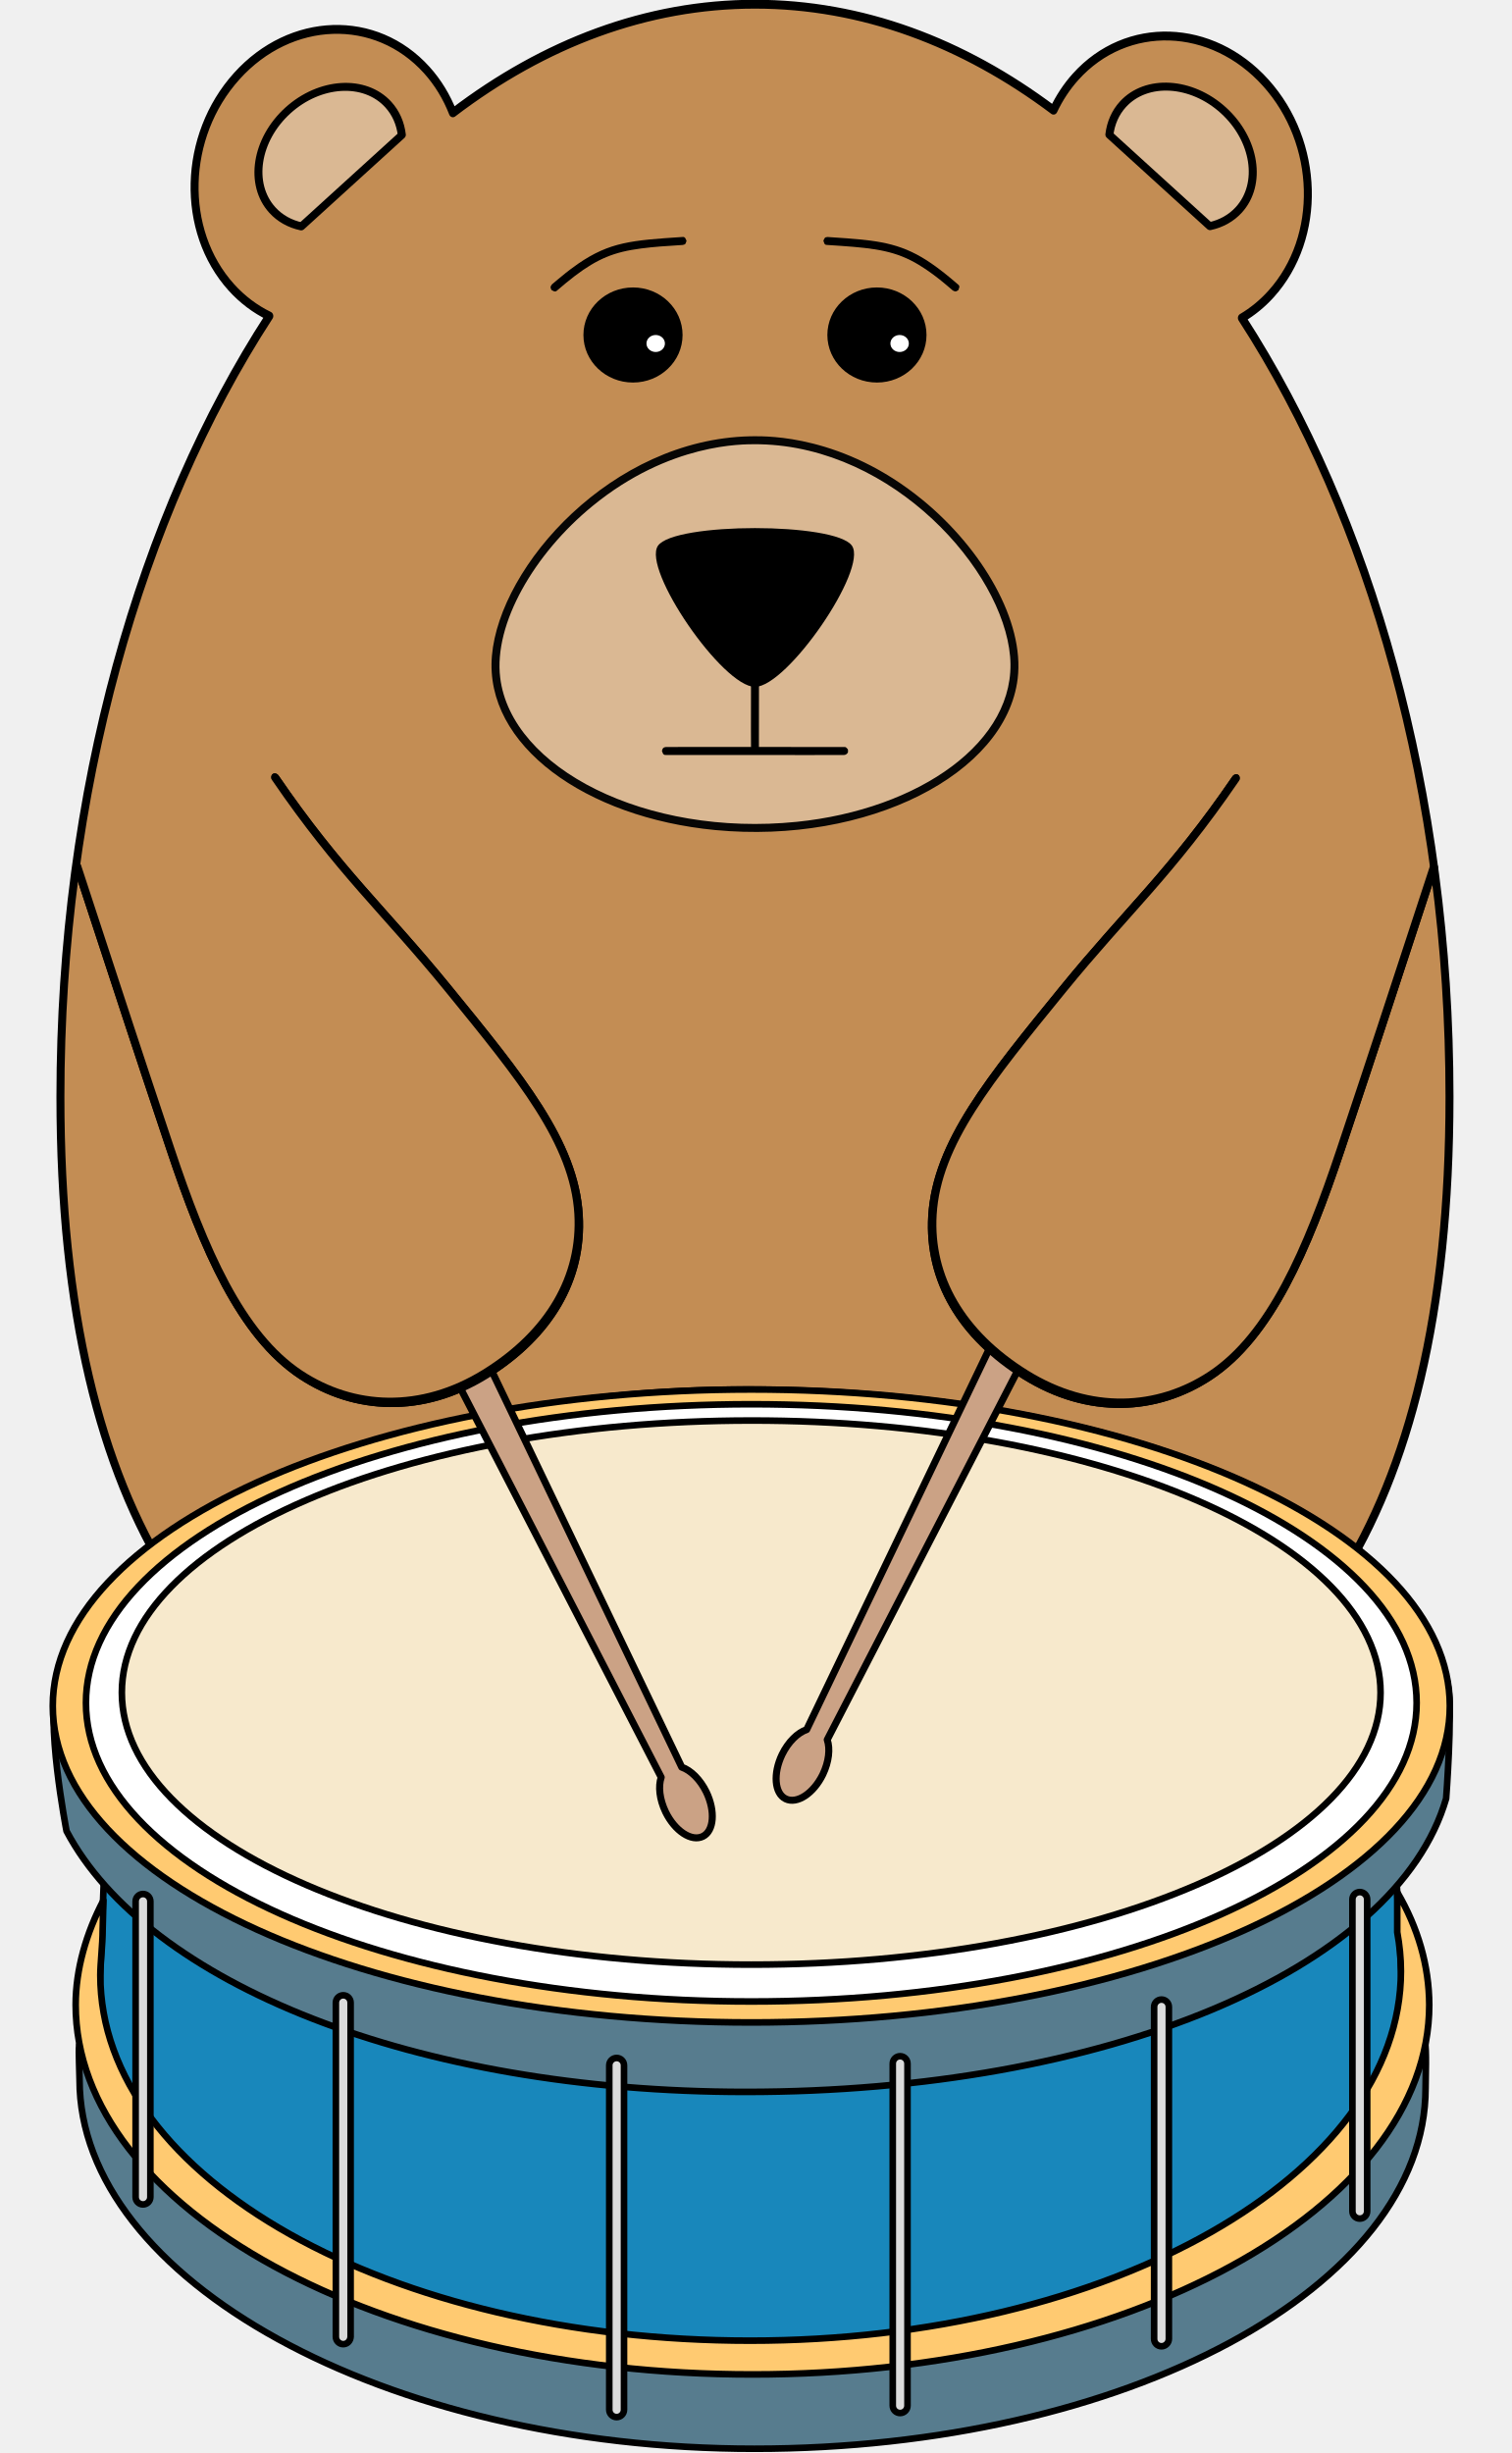
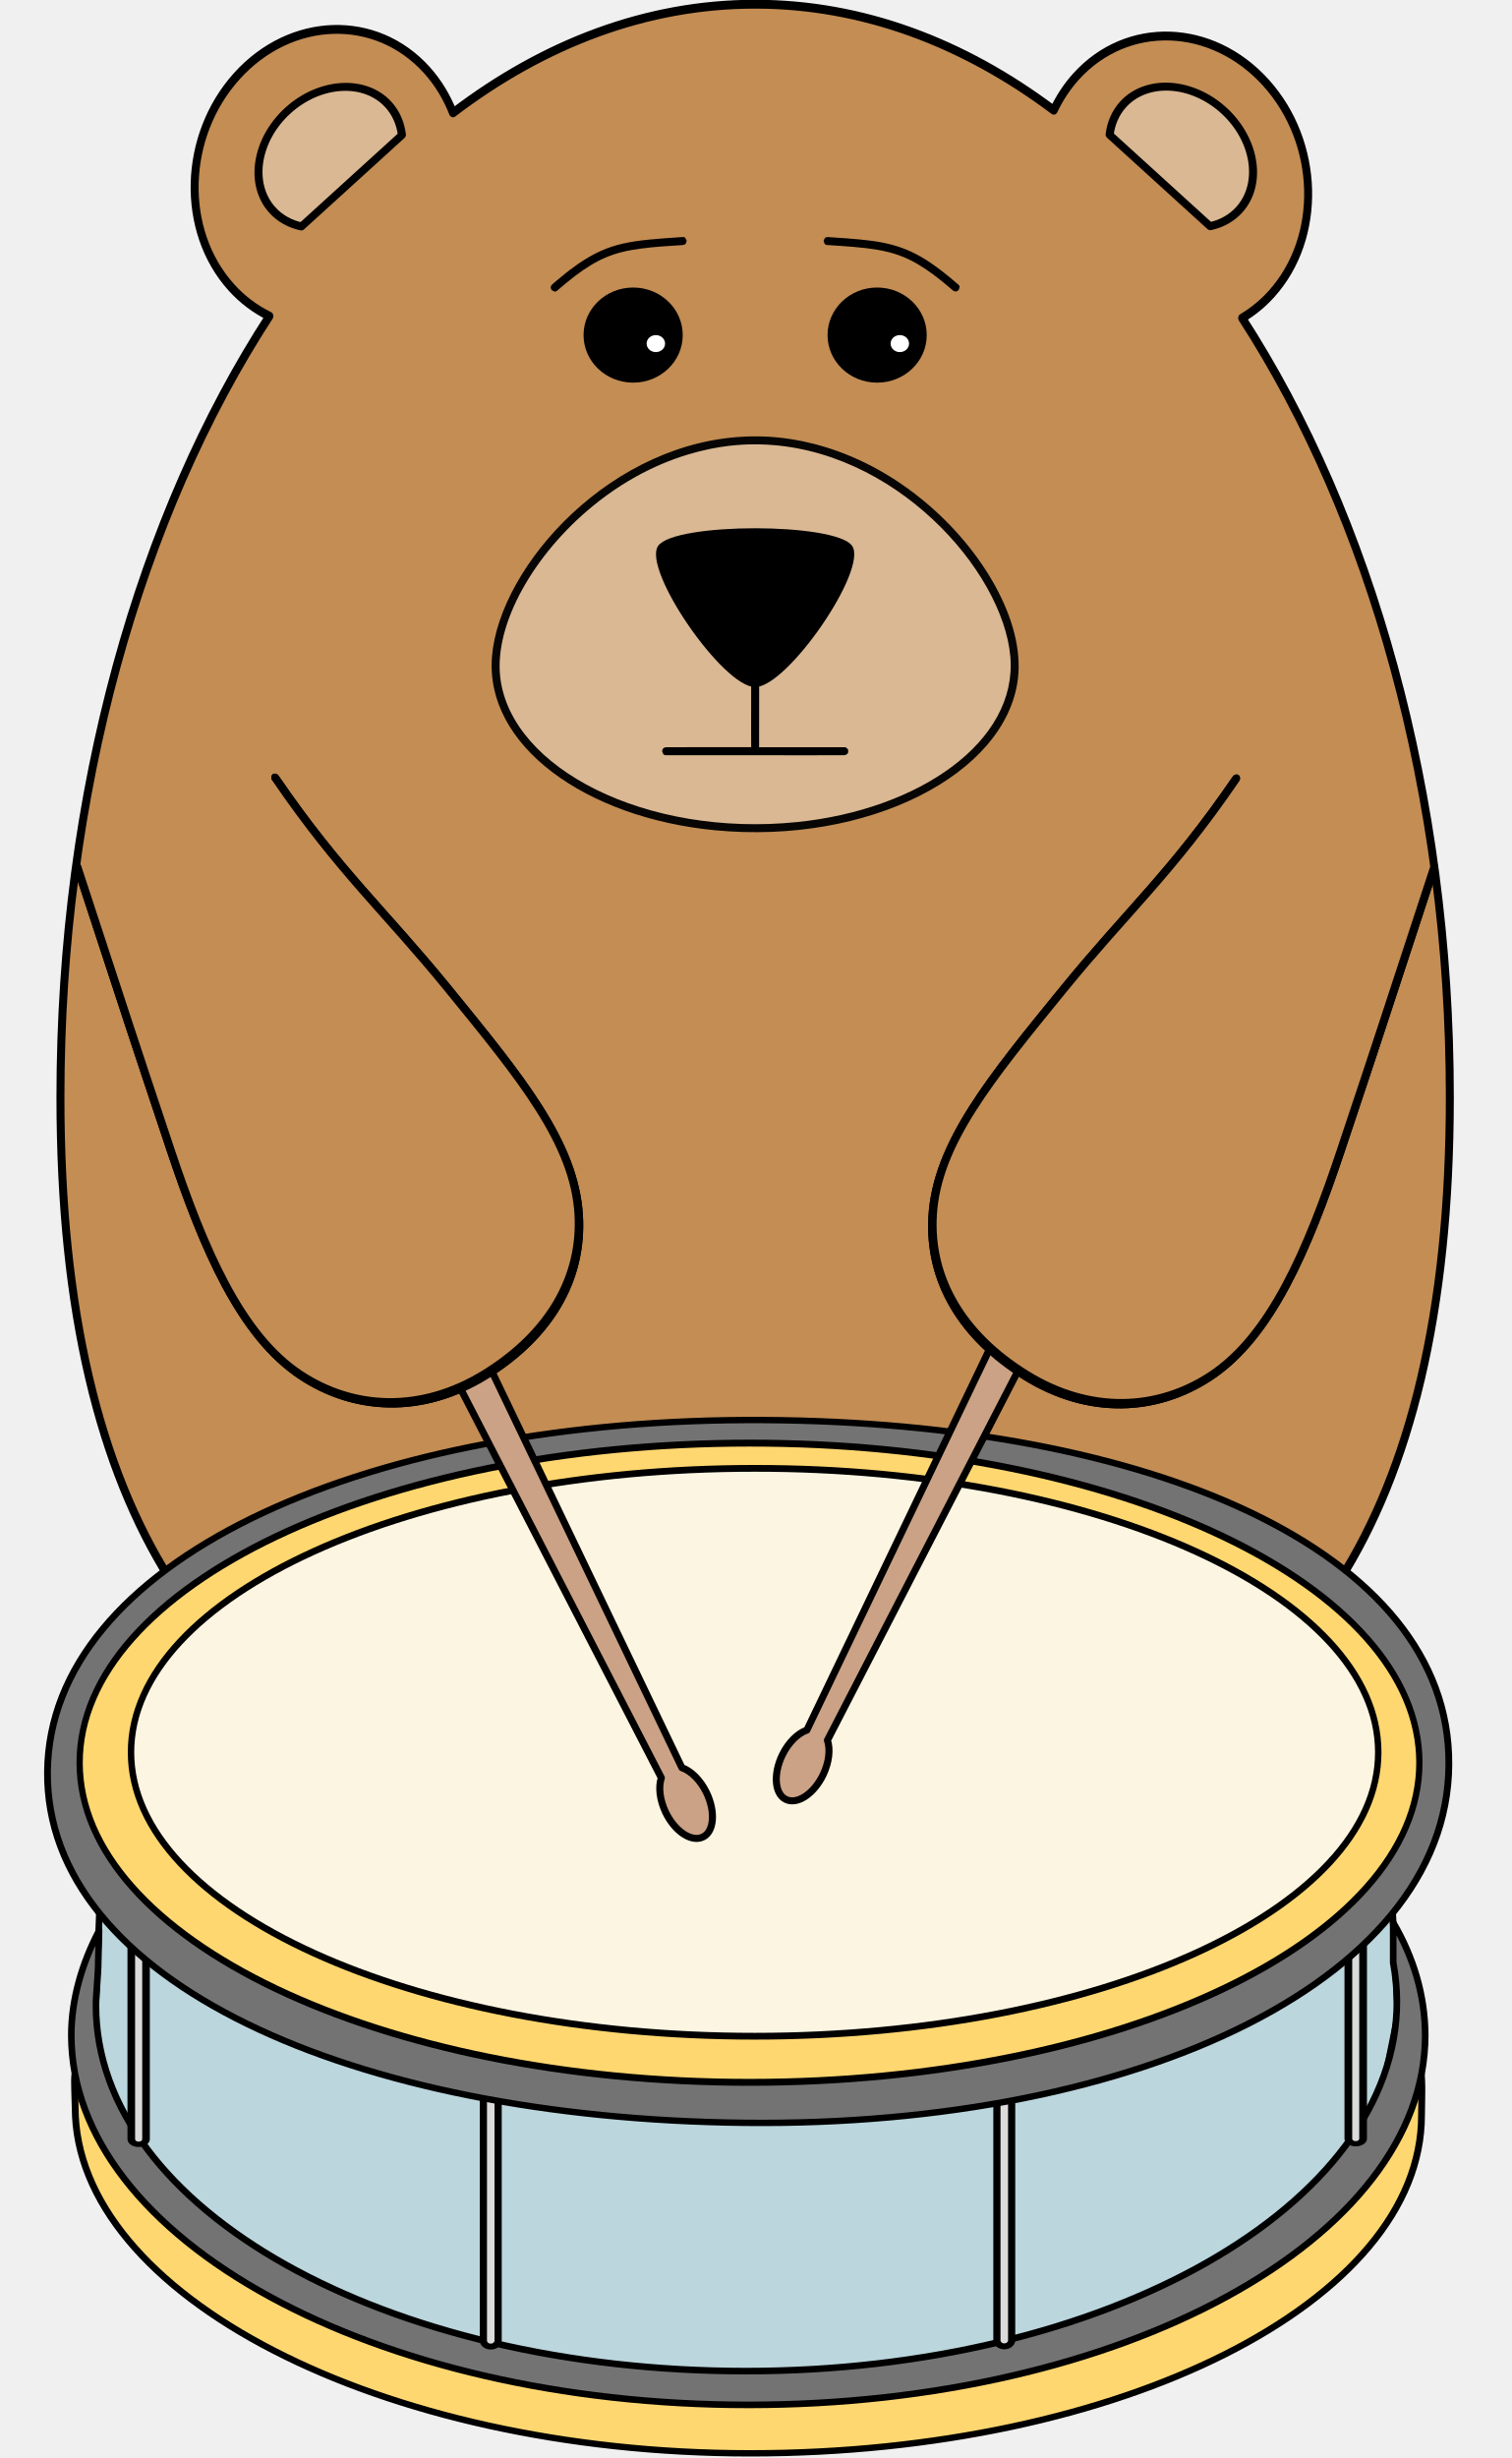
- <svg xmlns="http://www.w3.org/2000/svg" width="100%" height="100%" viewBox="0 0 716 1162" version="1.1" xml:space="preserve" style="fill-rule:evenodd;clip-rule:evenodd;stroke-linecap:round;stroke-linejoin:round;stroke-miterlimit:1.5;">
-   <g transform="matrix(1,0,0,1,-783.794,-932.341)">
-     <g transform="matrix(1,0,0,1,-38.8004,225.165)">
-       <g>
-         <g id="Bear" transform="matrix(0.452731,0,0,0.452731,618.775,305.312)">
+ <svg xmlns="http://www.w3.org/2000/svg" width="100%" height="100%" viewBox="0 0 716 1164" version="1.1" xml:space="preserve" style="fill-rule:evenodd;clip-rule:evenodd;stroke-linecap:round;stroke-linejoin:round;stroke-miterlimit:1.5;">
+   <g transform="matrix(1,0,0,1,-212.598,-2145.29)">
+     <g transform="matrix(1,0,0,1,-609.996,1438.11)">
+       <g id="Bear" transform="matrix(0.452731,0,0,0.452731,618.775,305.312)">
+         <g>
          <g id="Body" transform="matrix(1.19337,0,0,1.32509,-360.175,-682.153)">
            <path d="M1076.17,1273.76C1156.3,1218.8 1246.14,1187.99 1341.02,1187.99C1434.69,1187.99 1523.45,1218.02 1602.79,1271.67C1607.89,1261.94 1614.41,1253.03 1622.2,1245.24C1666.86,1200.58 1741.54,1202.73 1788.86,1250.05C1836.17,1297.37 1838.33,1372.04 1793.67,1416.7C1786.07,1424.31 1777.4,1430.71 1767.94,1435.74C1880.29,1592.31 1949.99,1810.08 1949.99,2050.73C1949.99,2394.16 1808.04,2542.1 1602.79,2597.89C1523.48,2619.45 1341.07,2617.19 1341.07,2617.19C1341.07,2617.19 1156.27,2619.25 1076.17,2597.05C872.585,2540.62 732.046,2392.45 732.046,2050.73C732.046,1809.27 802.215,1590.85 915.194,1434.22C902.737,1428.77 891.419,1421.09 881.803,1411.47C837.142,1366.81 839.3,1292.13 886.618,1244.82C933.936,1197.5 1008.61,1195.34 1053.27,1240C1062.98,1249.71 1070.72,1261.15 1076.17,1273.76Z" style="fill:rgb(195,141,84);stroke:black;stroke-width:6.98px;" />
          </g>
          <g transform="matrix(1.19337,0,0,1.19337,-435.113,-358.929)">
            <path d="M1281.44,2635.29C1297.28,2617.54 1305.62,2597.41 1305.62,2576.92C1305.62,2512.49 1224.74,2460.19 1125.11,2460.19C1025.48,2460.19 944.59,2512.49 944.59,2576.92C944.59,2597.41 952.931,2617.54 968.774,2635.29L1281.44,2635.29Z" style="fill:rgb(195,141,84);stroke:black;stroke-width:6.98px;" />
          </g>
          <g transform="matrix(1.19337,0,0,1.19337,230.09,-358.755)">
            <path d="M1281.44,2635.29C1297.28,2617.54 1305.62,2597.41 1305.62,2576.92C1305.62,2512.49 1224.74,2460.19 1125.11,2460.19C1025.48,2460.19 944.59,2512.49 944.59,2576.92C944.59,2597.41 952.931,2617.54 968.774,2635.29L1281.44,2635.29Z" style="fill:rgb(195,141,84);stroke:black;stroke-width:6.98px;" />
          </g>
          <g id="Left-arm" transform="matrix(1.03349,-0.596686,0.735233,1.27346,-1682.73,-66.1763)">
            <path d="M1016.32,1864.48C1023.95,1945.27 1041.03,1984.51 1055.16,2055.59C1071.22,2136.38 1083.47,2195.32 1055.16,2241.22C1030.18,2281.71 980.453,2304.72 914.542,2306.41C848.631,2308.1 798.9,2281.71 773.923,2241.22C745.615,2195.32 755.422,2129.12 773.923,2055.59C798.338,1958.54 792.437,1982.47 826.916,1848.86" style="fill:rgb(195,141,84);stroke:black;stroke-width:6.98px;" />
          </g>
          <g id="Right-arm" transform="matrix(-1.03349,-0.596686,-0.735233,1.27346,4164.15,-65.2649)">
            <path d="M1016.32,1864.48C1023.95,1945.27 1041.03,1984.51 1055.16,2055.59C1071.22,2136.38 1083.47,2195.32 1055.16,2241.22C1030.18,2281.71 980.453,2304.72 914.542,2306.41C848.631,2308.1 798.9,2281.71 773.923,2241.22C745.615,2195.32 755.422,2129.12 773.923,2055.59C798.338,1958.54 792.437,1982.47 826.916,1848.86" style="fill:rgb(195,141,84);stroke:black;stroke-width:6.98px;" />
          </g>
          <g id="Face" transform="matrix(1.83196,0,0,1.98793,-958.535,-526.722)">
            <g id="Muzzle" transform="matrix(-1.02515,-1.7071e-17,1.75634e-17,0.911307,2438.66,42.7232)">
              <path d="M1208.08,988.102C1287.88,988.102 1352.67,1066.54 1352.67,1118.28C1352.67,1170.02 1287.88,1212.03 1208.08,1212.03C1128.28,1212.03 1063.5,1170.02 1063.5,1118.28C1063.5,1066.54 1128.28,988.102 1208.08,988.102Z" style="fill:rgb(218,184,147);" />
              <path d="M1208.08,985.802C1201.56,985.877 1159.16,984.84 1114.73,1022.56C1081.38,1050.87 1057.83,1092.67 1061.72,1125.77C1068.23,1181.21 1145.55,1221.64 1230.3,1213.24C1302.34,1206.09 1358.99,1164.35 1354.64,1112.53C1350.26,1060.35 1287.76,987.598 1210.93,985.835C1210.7,985.83 1210.7,985.832 1208.08,985.802ZM1208.09,990.402C1214.38,990.474 1255.45,989.464 1298.62,1026.12C1331.17,1053.75 1353.69,1094.15 1350.04,1125.21C1343.88,1177.69 1268.59,1217.34 1184.76,1208.5C1116.87,1201.34 1061.82,1162.06 1065.94,1112.93C1070.13,1063.14 1130.73,992.146 1205.33,990.434L1208.08,990.402L1208.09,990.402Z" style="fill:rgb(7,6,5);" />
            </g>
            <g id="Mouth-shapes">
              <g id="Mouth-closed-straight-line" transform="matrix(0.884093,0,0,0.884093,137.033,189.084)">
                <path d="M1262.64,1037.98C1262.64,1038.93 1262.62,1038.98 1261.88,1039.65C1261.42,1040.08 1260.73,1040.34 1260.08,1040.35C1250.88,1040.46 1250.88,1040.35 1145,1040.35C1143.96,1040.35 1143.92,1040.33 1143.18,1039.65C1143.17,1039.64 1142.42,1037.98 1142.43,1037.97C1142.68,1037.41 1142.72,1036.73 1143.18,1036.31C1143.64,1035.88 1144.34,1035.62 1144.99,1035.61C1154.19,1035.51 1154.19,1035.61 1260.07,1035.61C1261.1,1035.61 1261.15,1035.63 1261.88,1036.31C1262.62,1036.98 1262.64,1037.02 1262.64,1037.98Z" />
              </g>
              <g id="Mouth-upper-1" transform="matrix(5.41351e-17,-0.390001,0.884093,2.38807e-17,282.515,1551.08)">
                <path d="M1265.39,1037.98C1265.39,1039.01 1265.35,1039.05 1263.83,1039.78C1262.87,1040.24 1261.44,1040.51 1260.1,1040.53C1250.89,1040.65 1250.89,1040.53 1145,1040.53C1142.86,1040.53 1142.76,1040.51 1141.24,1039.78C1141.21,1039.76 1139.67,1037.98 1139.68,1037.96C1140.19,1037.37 1140.29,1036.64 1141.24,1036.18C1142.19,1035.72 1143.62,1035.45 1144.97,1035.43C1154.18,1035.32 1154.17,1035.43 1260.07,1035.43C1262.21,1035.43 1262.31,1035.45 1263.83,1036.18C1265.35,1036.91 1265.39,1036.95 1265.39,1037.98Z" />
              </g>
            </g>
            <g id="Left-eye" transform="matrix(0.367274,0,0,0.193631,779.579,595.599)">
              <ellipse cx="955.534" cy="1509.05" rx="77.094" ry="129.239" />
              <clipPath id="_clip1">
                <ellipse cx="955.534" cy="1509.05" rx="77.094" ry="129.239" />
              </clipPath>
              <g clip-path="url(#_clip1)">
                <g transform="matrix(1.95094,0,0,4.23757,-1238.84,-1007.78)">
                  <ellipse cx="1142.87" cy="599.386" rx="7.356" ry="5.453" style="fill:white;" />
                </g>
              </g>
            </g>
            <g id="Right-eye" transform="matrix(0.367274,0,0,0.193631,918.907,595.599)">
              <ellipse cx="955.534" cy="1509.05" rx="77.094" ry="129.239" />
              <clipPath id="_clip2">
                <ellipse cx="955.534" cy="1509.05" rx="77.094" ry="129.239" />
              </clipPath>
              <g clip-path="url(#_clip2)">
                <g transform="matrix(1.95094,0,0,4.23757,-1238.84,-1007.78)">
                  <ellipse cx="1142.87" cy="599.386" rx="7.356" ry="5.453" style="fill:white;" />
                </g>
              </g>
            </g>
            <g id="Nose" transform="matrix(-0.338082,8.61541e-18,8.61541e-18,-0.267732,1615.41,1530.92)">
              <path d="M1228.18,1710.35C1282.8,1710.35 1419.34,1941.55 1392.04,1987.79C1364.73,2034.04 1091.64,2034.04 1064.33,1987.79C1037.03,1941.55 1173.57,1710.35 1228.18,1710.35Z" />
            </g>
            <g id="Left-eyebrow" transform="matrix(0.764582,-0.188796,0.204869,0.704594,182.898,663.933)">
              <path d="M1051.91,546.415C1078.1,537.144 1093.7,540.062 1129.62,547.197C1130.75,547.423 1130.8,547.456 1131.44,548.422C1131.46,548.443 1131.88,550.58 1131.87,550.592C1130.64,552.433 1130.72,552.97 1128.51,552.837C1126.63,552.724 1101.97,546.703 1085.15,546.354C1068.36,546.005 1054.31,550.463 1032.39,561.083C1031.35,561.588 1031.29,561.589 1030.2,561.209C1030.17,561.2 1028.55,559.75 1028.55,559.737C1028.5,559.01 1028.19,558.244 1028.43,557.556C1028.67,556.869 1029.33,556.398 1029.87,555.918C1029.89,555.903 1036.23,552.817 1041.53,550.54C1042.35,550.187 1047.44,547.999 1051.91,546.415Z" />
            </g>
            <g id="Right-eyebrow" transform="matrix(-0.764582,-0.188796,-0.204869,0.704594,2217.47,663.933)">
              <path d="M1051.91,546.415C1045.1,548.869 1038.66,551.658 1029.89,555.912C1028.85,556.416 1028.81,556.46 1028.43,557.556C1028.42,557.581 1028.55,559.755 1028.56,559.764C1029.1,560.249 1029.51,560.97 1030.2,561.209C1030.89,561.447 1031.66,561.222 1032.38,561.09C1033.1,560.957 1050.68,551.387 1067.44,547.938C1085.27,544.268 1100.84,547.34 1128.5,552.834C1129.63,553.059 1129.69,553.047 1130.65,552.402C1130.67,552.388 1131.88,550.575 1131.88,550.562C1131.45,548.391 1131.73,547.923 1129.63,547.201C1129.61,547.193 1120.16,545.314 1116.09,544.551C1091.44,539.932 1075.28,537.989 1051.91,546.415Z" />
            </g>
          </g>
          <g id="Left-ear" transform="matrix(0.657674,-0.598132,0.562543,0.618543,-317.549,643.221)">
            <path d="M696.867,1297.5C704.964,1285.47 709.227,1271.83 709.227,1257.93C709.227,1214.25 667.89,1178.79 616.974,1178.79C566.058,1178.79 524.72,1214.25 524.72,1257.93C524.72,1271.83 528.983,1285.47 537.08,1297.5L696.867,1297.5Z" style="fill:rgb(218,184,147);stroke:black;stroke-width:9.66px;" />
          </g>
          <g id="Right-ear" transform="matrix(-0.657674,-0.598132,-0.562543,0.618543,2799.19,642.966)">
            <path d="M696.867,1297.5C704.964,1285.47 709.227,1271.83 709.227,1257.93C709.227,1214.25 667.89,1178.79 616.974,1178.79C566.058,1178.79 524.72,1214.25 524.72,1257.93C524.72,1271.83 528.983,1285.47 537.08,1297.5L696.867,1297.5Z" style="fill:rgb(218,184,147);stroke:black;stroke-width:9.66px;" />
          </g>
          <g id="Outline" transform="matrix(1.19337,0,0,1.19337,-360.241,-525.498)">
            <path d="M761.351,2287.53C732.983,2276.17 710.971,2257.8 696.86,2234.92C668.552,2189.02 678.359,2122.82 696.86,2049.28C721.275,1952.24 715.374,1976.17 749.853,1842.56L749.921,1842.57C777.536,1684.9 835.792,1544.3 915.194,1434.22C902.737,1428.77 891.419,1421.09 881.803,1411.47C837.142,1366.81 839.3,1292.13 886.618,1244.82C933.936,1197.5 1008.61,1195.34 1053.27,1240C1062.98,1249.71 1070.72,1261.15 1076.17,1273.76C1156.3,1218.8 1246.14,1187.99 1341.02,1187.99C1434.69,1187.99 1523.45,1218.02 1602.79,1271.67C1607.89,1261.94 1614.41,1253.03 1622.2,1245.24C1666.86,1200.58 1741.54,1202.73 1788.86,1250.05C1836.17,1297.37 1838.33,1372.04 1793.67,1416.7C1786.07,1424.31 1777.4,1430.71 1767.94,1435.74C1848.37,1547.83 1906.94,1691.28 1933.73,1852.04C1966.61,1979.42 1961.22,1957.52 1985.29,2053.19C2003.79,2126.73 2013.6,2192.93 1985.29,2238.82C1970.94,2262.08 1948.43,2280.69 1919.38,2291.99C1891.12,2387.4 1844.42,2457.19 1784,2507.58C1794.09,2522.14 1799.7,2538.27 1799.7,2555.24C1799.7,2575.73 1791.36,2595.86 1775.52,2613.61L1482.95,2613.61C1410.91,2618.05 1341.07,2617.19 1341.07,2617.19C1341.07,2617.19 1271.77,2617.96 1199.65,2613.46L905.442,2613.46C889.598,2595.71 881.257,2575.58 881.257,2555.09C881.257,2537.94 886.994,2521.64 897.294,2506.96C836.293,2455.83 789.35,2384.83 761.351,2287.53Z" style="fill:none;" />
          </g>
        </g>
-         <g id="_x31_1_" transform="matrix(0.919175,0,0,0.919175,847.593,1221.81)">
-           <g>
-             <path d="M635.2,620.2L364.6,685.3L98.5,623.9L28,539.9L24,469.5L26.9,393.6L692,397.9L695.3,463L688.7,513.7L635.2,620.2Z" style="fill:rgb(24,135,187);fill-rule:nonzero;stroke:black;stroke-width:3.4px;stroke-linecap:butt;stroke-miterlimit:2;" />
-           </g>
-           <g>
-             <path d="M707.1,491.2C690.3,583.9 540.8,663.4 360.3,663.4C184.6,663.4 36.7,583.1 13.6,494C13.2,497.5 13.8,508.4 13.8,512C13.8,614.7 170.6,702.1 361.6,702.1C552.6,702.1 707.5,618.9 707.5,516.2C707.5,510.2 708.1,497.1 707.1,491.2Z" style="fill:rgb(87,124,142);fill-rule:nonzero;stroke:black;stroke-width:3.4px;stroke-linecap:butt;stroke-miterlimit:2;" />
-           </g>
-           <g>
-             <path d="M357.1,156.2C186.6,156.2 40.2,218.1 2.8,307.4C-4.4,324.6 7.1,383.8 7.1,383.8C48.7,462.2 186.6,518.2 357.1,518.2C542.1,518.2 692.4,455.6 718.1,367C718.1,367 721.4,323.6 719.2,309.8C704.4,218.6 542.1,156.2 357.1,156.2Z" style="fill:rgb(87,124,142);fill-rule:nonzero;stroke:black;stroke-width:3.4px;stroke-linecap:butt;stroke-miterlimit:2;" />
-           </g>
-           <g>
-             <path d="M720,319.3C720,409.4 558.8,482.4 360,482.4C161.2,482.4 0,409.4 0,319.3C0,229.2 161.2,156.2 360,156.2C558.8,156.2 720,229.2 720,319.3Z" style="fill:rgb(255,202,113);fill-rule:nonzero;stroke:black;stroke-width:3.4px;stroke-linecap:butt;stroke-miterlimit:2;" />
-           </g>
-           <g>
-             <path d="M702.9,317.7C702.9,402.7 549.4,471.6 360,471.6C170.6,471.6 17.1,402.7 17.1,317.7C17.1,232.7 170.6,163.8 360,163.8C549.3,163.8 702.9,232.7 702.9,317.7Z" style="fill:white;fill-rule:nonzero;stroke:black;stroke-width:3.4px;stroke-linecap:butt;stroke-miterlimit:2;" />
-           </g>
-           <g>
-             <path d="M684.3,312.4C684.3,389.9 539.1,452.6 360,452.6C180.9,452.6 35.6,389.8 35.6,312.4C35.6,234.9 180.8,172.2 360,172.2C539.1,172.1 684.3,234.9 684.3,312.4Z" style="fill:rgb(247,233,204);fill-rule:nonzero;stroke:black;stroke-width:3.4px;stroke-linecap:butt;stroke-miterlimit:2;" />
-           </g>
-           <g>
-             <path d="M692.9,415.3L692.9,435.9C694.1,442.5 694.8,449.2 694.8,456C694.8,561.2 544.6,646.4 359.4,646.4C174,646.4 24.5,563.2 24.5,458C24.5,451.9 25.7,442.2 25.7,434.9L26.1,419.5C17.3,436.2 11.8,455 11.8,473.3C11.8,578.5 168,663.8 360.6,663.8C553.2,663.8 709.4,578.5 709.4,473.3C709.3,453.1 703.6,433.6 692.9,415.3Z" style="fill:rgb(255,202,113);fill-rule:nonzero;stroke:black;stroke-width:3.4px;stroke-linecap:butt;stroke-miterlimit:2;" />
-           </g>
-           <g>
-             <path d="M46.5,576.2C44.4,576.2 42.7,574.5 42.7,572.4L42.7,420C42.7,417.9 44.4,416.2 46.5,416.2C48.6,416.2 50.3,417.9 50.3,420L50.3,572.4C50.3,574.5 48.6,576.2 46.5,576.2Z" style="fill:rgb(219,219,219);fill-rule:nonzero;stroke:black;stroke-width:3.4px;stroke-linecap:butt;stroke-miterlimit:2;" />
-           </g>
-           <g>
-             <path d="M149.7,648.2C147.6,648.2 145.9,646.5 145.9,644.4L145.9,472.2C145.9,470.1 147.6,468.4 149.7,468.4C151.8,468.4 153.5,470.1 153.5,472.2L153.5,644.4C153.4,646.5 151.8,648.2 149.7,648.2Z" style="fill:rgb(219,219,219);fill-rule:nonzero;stroke:black;stroke-width:3.4px;stroke-linecap:butt;stroke-miterlimit:2;" />
-           </g>
-           <g>
-             <path d="M290.6,685.8C288.5,685.8 286.8,684.1 286.8,682L286.8,504.5C286.8,502.4 288.5,500.7 290.6,500.7C292.7,500.7 294.4,502.4 294.4,504.5L294.4,682C294.4,684.1 292.7,685.8 290.6,685.8Z" style="fill:rgb(219,219,219);fill-rule:nonzero;stroke:black;stroke-width:3.4px;stroke-linecap:butt;stroke-miterlimit:2;" />
-           </g>
-           <g>
-             <path d="M436.7,683.7C434.6,683.7 432.9,682 432.9,679.9L432.9,503.6C432.9,501.5 434.6,499.8 436.7,499.8C438.8,499.8 440.5,501.5 440.5,503.6L440.5,679.9C440.5,682 438.8,683.7 436.7,683.7Z" style="fill:rgb(219,219,219);fill-rule:nonzero;stroke:black;stroke-width:3.4px;stroke-linecap:butt;stroke-miterlimit:2;" />
-           </g>
-           <g>
-             <path d="M571.4,649.3C569.3,649.3 567.6,647.6 567.6,645.5L567.6,474.4C567.6,472.3 569.3,470.6 571.4,470.6C573.5,470.6 575.2,472.3 575.2,474.4L575.2,645.5C575.2,647.5 573.5,649.3 571.4,649.3Z" style="fill:rgb(219,219,219);fill-rule:nonzero;stroke:black;stroke-width:3.4px;stroke-linecap:butt;stroke-miterlimit:2;" />
-           </g>
-           <g>
-             <path d="M673.6,583.5C671.5,583.5 669.8,581.8 669.8,579.7L669.8,419C669.8,416.9 671.5,415.2 673.6,415.2C675.7,415.2 677.4,416.9 677.4,419L677.4,579.7C677.4,581.8 675.7,583.5 673.6,583.5Z" style="fill:rgb(219,219,219);fill-rule:nonzero;stroke:black;stroke-width:3.4px;stroke-linecap:butt;stroke-miterlimit:2;" />
-           </g>
+       </g>
+       <g id="_x31_1_" transform="matrix(0.919175,0,0,0.919175,845.52,1235.88)">
+         <g>
+           <path d="M617.203,607.821C617.203,607.821 449.662,673.743 360.212,674.359C270.762,674.976 103.22,605.919 103.22,605.919L21.141,515.567L24,469.5L26.9,393.6C102.004,426.098 224.281,486.175 360.212,492.029C462.185,496.421 685.025,421.658 692,397.9L695.3,463L681.311,531.947L617.203,607.821Z" style="fill:rgb(187,214,221);stroke:black;stroke-width:3.4px;stroke-linecap:butt;stroke-miterlimit:2;" />
+         </g>
+         <g transform="matrix(1,0,0,0.936738,0,31.0742)">
+           <path d="M707.1,491.2C690.3,583.9 540.8,663.4 360.3,663.4C184.6,663.4 36.7,583.1 13.6,494C13.2,497.5 13.8,508.4 13.8,512C13.8,614.7 170.6,702.1 361.6,702.1C552.6,702.1 707.5,618.9 707.5,516.2C707.5,510.2 708.1,497.1 707.1,491.2Z" style="fill:rgb(255,215,112);fill-rule:nonzero;stroke:black;stroke-width:3.51px;stroke-linecap:butt;stroke-miterlimit:2;" />
+         </g>
+         <g transform="matrix(1,0,0,1.02907,1.13687e-13,-4.76199)">
+           <path d="M702.9,317.7C702.9,402.7 549.4,471.6 360,471.6C170.6,471.6 17.1,402.7 17.1,317.7C17.1,232.7 170.6,163.8 360,163.8C549.3,163.8 702.9,232.7 702.9,317.7Z" style="fill:rgb(115,115,115);fill-rule:nonzero;stroke:black;stroke-width:3.35px;stroke-linecap:butt;stroke-miterlimit:2;" />
+         </g>
+         <g>
+           <path d="M692.9,415.3L692.9,435.9C694.1,442.5 694.8,449.2 694.8,456C694.8,561.2 544.6,646.4 359.4,646.4C174,646.4 24.5,563.2 24.5,458C24.5,451.9 25.7,442.2 25.7,434.9L26.1,419.5C17.3,436.2 11.8,455 11.8,473.3C11.8,578.5 168,663.8 360.6,663.8C553.2,663.8 709.4,578.5 709.4,473.3C709.3,453.1 703.6,433.6 692.9,415.3Z" style="fill:rgb(115,115,115);fill-rule:nonzero;stroke:black;stroke-width:3.4px;stroke-linecap:butt;stroke-miterlimit:2;" />
+         </g>
+         <g transform="matrix(1,0,0,0.7085,0,121.322)">
+           <path d="M46.5,576.2C44.4,576.2 42.7,574.5 42.7,572.4L42.7,420C42.7,417.9 44.4,416.2 46.5,416.2C48.6,416.2 50.3,417.9 50.3,420L50.3,572.4C50.3,574.5 48.6,576.2 46.5,576.2Z" style="fill:rgb(219,219,219);fill-rule:nonzero;stroke:black;stroke-width:3.92px;stroke-linecap:butt;stroke-miterlimit:2;" />
+         </g>
+         <g transform="matrix(1,0,0,0.824493,-62.6776,68.3311)">
+           <path d="M290.6,685.8C288.5,685.8 286.8,684.1 286.8,682L286.8,504.5C286.8,502.4 288.5,500.7 290.6,500.7C292.7,500.7 294.4,502.4 294.4,504.5L294.4,682C294.4,684.1 292.7,685.8 290.6,685.8Z" style="fill:rgb(219,219,219);fill-rule:nonzero;stroke:black;stroke-width:3.71px;stroke-linecap:butt;stroke-miterlimit:2;" />
+         </g>
+         <g transform="matrix(1,0,0,0.82919,55.8141,66.7256)">
+           <path d="M436.7,683.7C434.6,683.7 432.9,682 432.9,679.9L432.9,503.6C432.9,501.5 434.6,499.8 436.7,499.8C438.8,499.8 440.5,501.5 440.5,503.6L440.5,679.9C440.5,682 438.8,683.7 436.7,683.7Z" style="fill:rgb(219,219,219);fill-rule:nonzero;stroke:black;stroke-width:3.7px;stroke-linecap:butt;stroke-miterlimit:2;" />
+         </g>
+         <g transform="matrix(1,0,0,0.677709,-1.13687e-13,133.815)">
+           <path d="M673.6,583.5C671.5,583.5 669.8,581.8 669.8,579.7L669.8,419C669.8,416.9 671.5,415.2 673.6,415.2C675.7,415.2 677.4,416.9 677.4,419L677.4,579.7C677.4,581.8 675.7,583.5 673.6,583.5Z" style="fill:rgb(219,219,219);fill-rule:nonzero;stroke:black;stroke-width:3.98px;stroke-linecap:butt;stroke-miterlimit:2;" />
+         </g>
+         <g transform="matrix(1.08664,0,0,1.02181,-847.539,-1074.58)">
+           <path d="M1110.24,1204.72C1294.29,1203.75 1440,1266.65 1443.93,1373.21C1448.07,1485.37 1298,1561.25 1110.24,1559.06C923.294,1556.88 778.457,1487.47 779.528,1381.89C780.592,1276.89 926.039,1205.7 1110.24,1204.72Z" style="fill:rgb(115,115,115);stroke:black;stroke-width:3.22px;" />
+         </g>
+         <g transform="matrix(1.06413,0,0,1.17449,-21.7885,-33.9486)">
+           <path d="M684.3,312.4C684.3,389.9 539.1,452.6 360,452.6C180.9,452.6 35.6,389.8 35.6,312.4C35.6,234.9 180.8,172.2 360,172.2C539.1,172.1 684.3,234.9 684.3,312.4Z" style="fill:rgb(255,215,112);fill-rule:nonzero;stroke:black;stroke-width:3.03px;stroke-linecap:butt;stroke-miterlimit:2;" />
+         </g>
+         <g transform="matrix(0.990659,0,0,1.04339,7.2969,1.62692)">
+           <path d="M684.3,312.4C684.3,389.9 539.1,452.6 360,452.6C180.9,452.6 35.6,389.8 35.6,312.4C35.6,234.9 180.8,172.2 360,172.2C539.1,172.1 684.3,234.9 684.3,312.4Z" style="fill:rgb(252,245,225);fill-rule:nonzero;stroke:black;stroke-width:3.34px;stroke-linecap:butt;stroke-miterlimit:2;" />
        </g>
      </g>
      <g transform="matrix(-0.469188,-0.579608,-0.579608,0.469188,1279.11,1530.68)">
        <path d="M76.4,148.5C85.1,146.5 93.4,147.5 98.5,150.7L450.888,66.939L451.088,66.839C457.888,65.339 464.588,69.639 466.088,76.439C467.588,83.239 463.288,89.939 456.488,91.439L101.7,164.9C98.5,170 91.6,174.5 82.8,176.6C69.7,179.6 57.7,175.8 55.9,168C54.1,160.3 63.3,151.6 76.4,148.5Z" style="fill:rgb(203,162,133);fill-rule:nonzero;stroke:black;stroke-width:4.47px;stroke-linecap:butt;stroke-miterlimit:2;" />
      </g>
      <g transform="matrix(0.469188,-0.579608,0.579608,0.469188,1071.17,1512.88)">
        <path d="M76.4,148.5C85.1,146.5 93.4,147.5 98.5,150.7L450.888,66.939L451.088,66.839C457.888,65.339 464.588,69.639 466.088,76.439C467.588,83.239 463.288,89.939 456.488,91.439L101.7,164.9C98.5,170 91.6,174.5 82.8,176.6C69.7,179.6 57.7,175.8 55.9,168C54.1,160.3 63.3,151.6 76.4,148.5Z" style="fill:rgb(203,162,133);fill-rule:nonzero;stroke:black;stroke-width:4.47px;stroke-linecap:butt;stroke-miterlimit:2;" />
      </g>
      <g id="Left-arm1" transform="matrix(0.467893,-0.270138,0.332863,0.576536,-143.049,275.352)">
        <path d="M1016.32,1864.48C1023.95,1945.27 1041.03,1984.51 1055.16,2055.59C1071.22,2136.38 1083.47,2195.32 1055.16,2241.22C1030.18,2281.71 980.453,2304.72 914.542,2306.41C848.631,2308.1 798.9,2281.71 773.923,2241.22C745.615,2195.32 755.422,2129.12 773.923,2055.59C798.338,1958.54 792.437,1982.47 826.916,1848.86" style="fill:rgb(195,141,84);stroke:black;stroke-width:6.98px;" />
      </g>
      <g id="Right-arm1" transform="matrix(-0.467893,-0.270138,-0.332863,0.576536,2504.02,275.764)">
        <path d="M1016.32,1864.48C1023.95,1945.27 1041.03,1984.51 1055.16,2055.59C1071.22,2136.38 1083.47,2195.32 1055.16,2241.22C1030.18,2281.71 980.453,2304.72 914.542,2306.41C848.631,2308.1 798.9,2281.71 773.923,2241.22C745.615,2195.32 755.422,2129.12 773.923,2055.59C798.338,1958.54 792.437,1982.47 826.916,1848.86" style="fill:rgb(195,141,84);stroke:black;stroke-width:6.98px;" />
      </g>
    </g>
  </g>
</svg>
